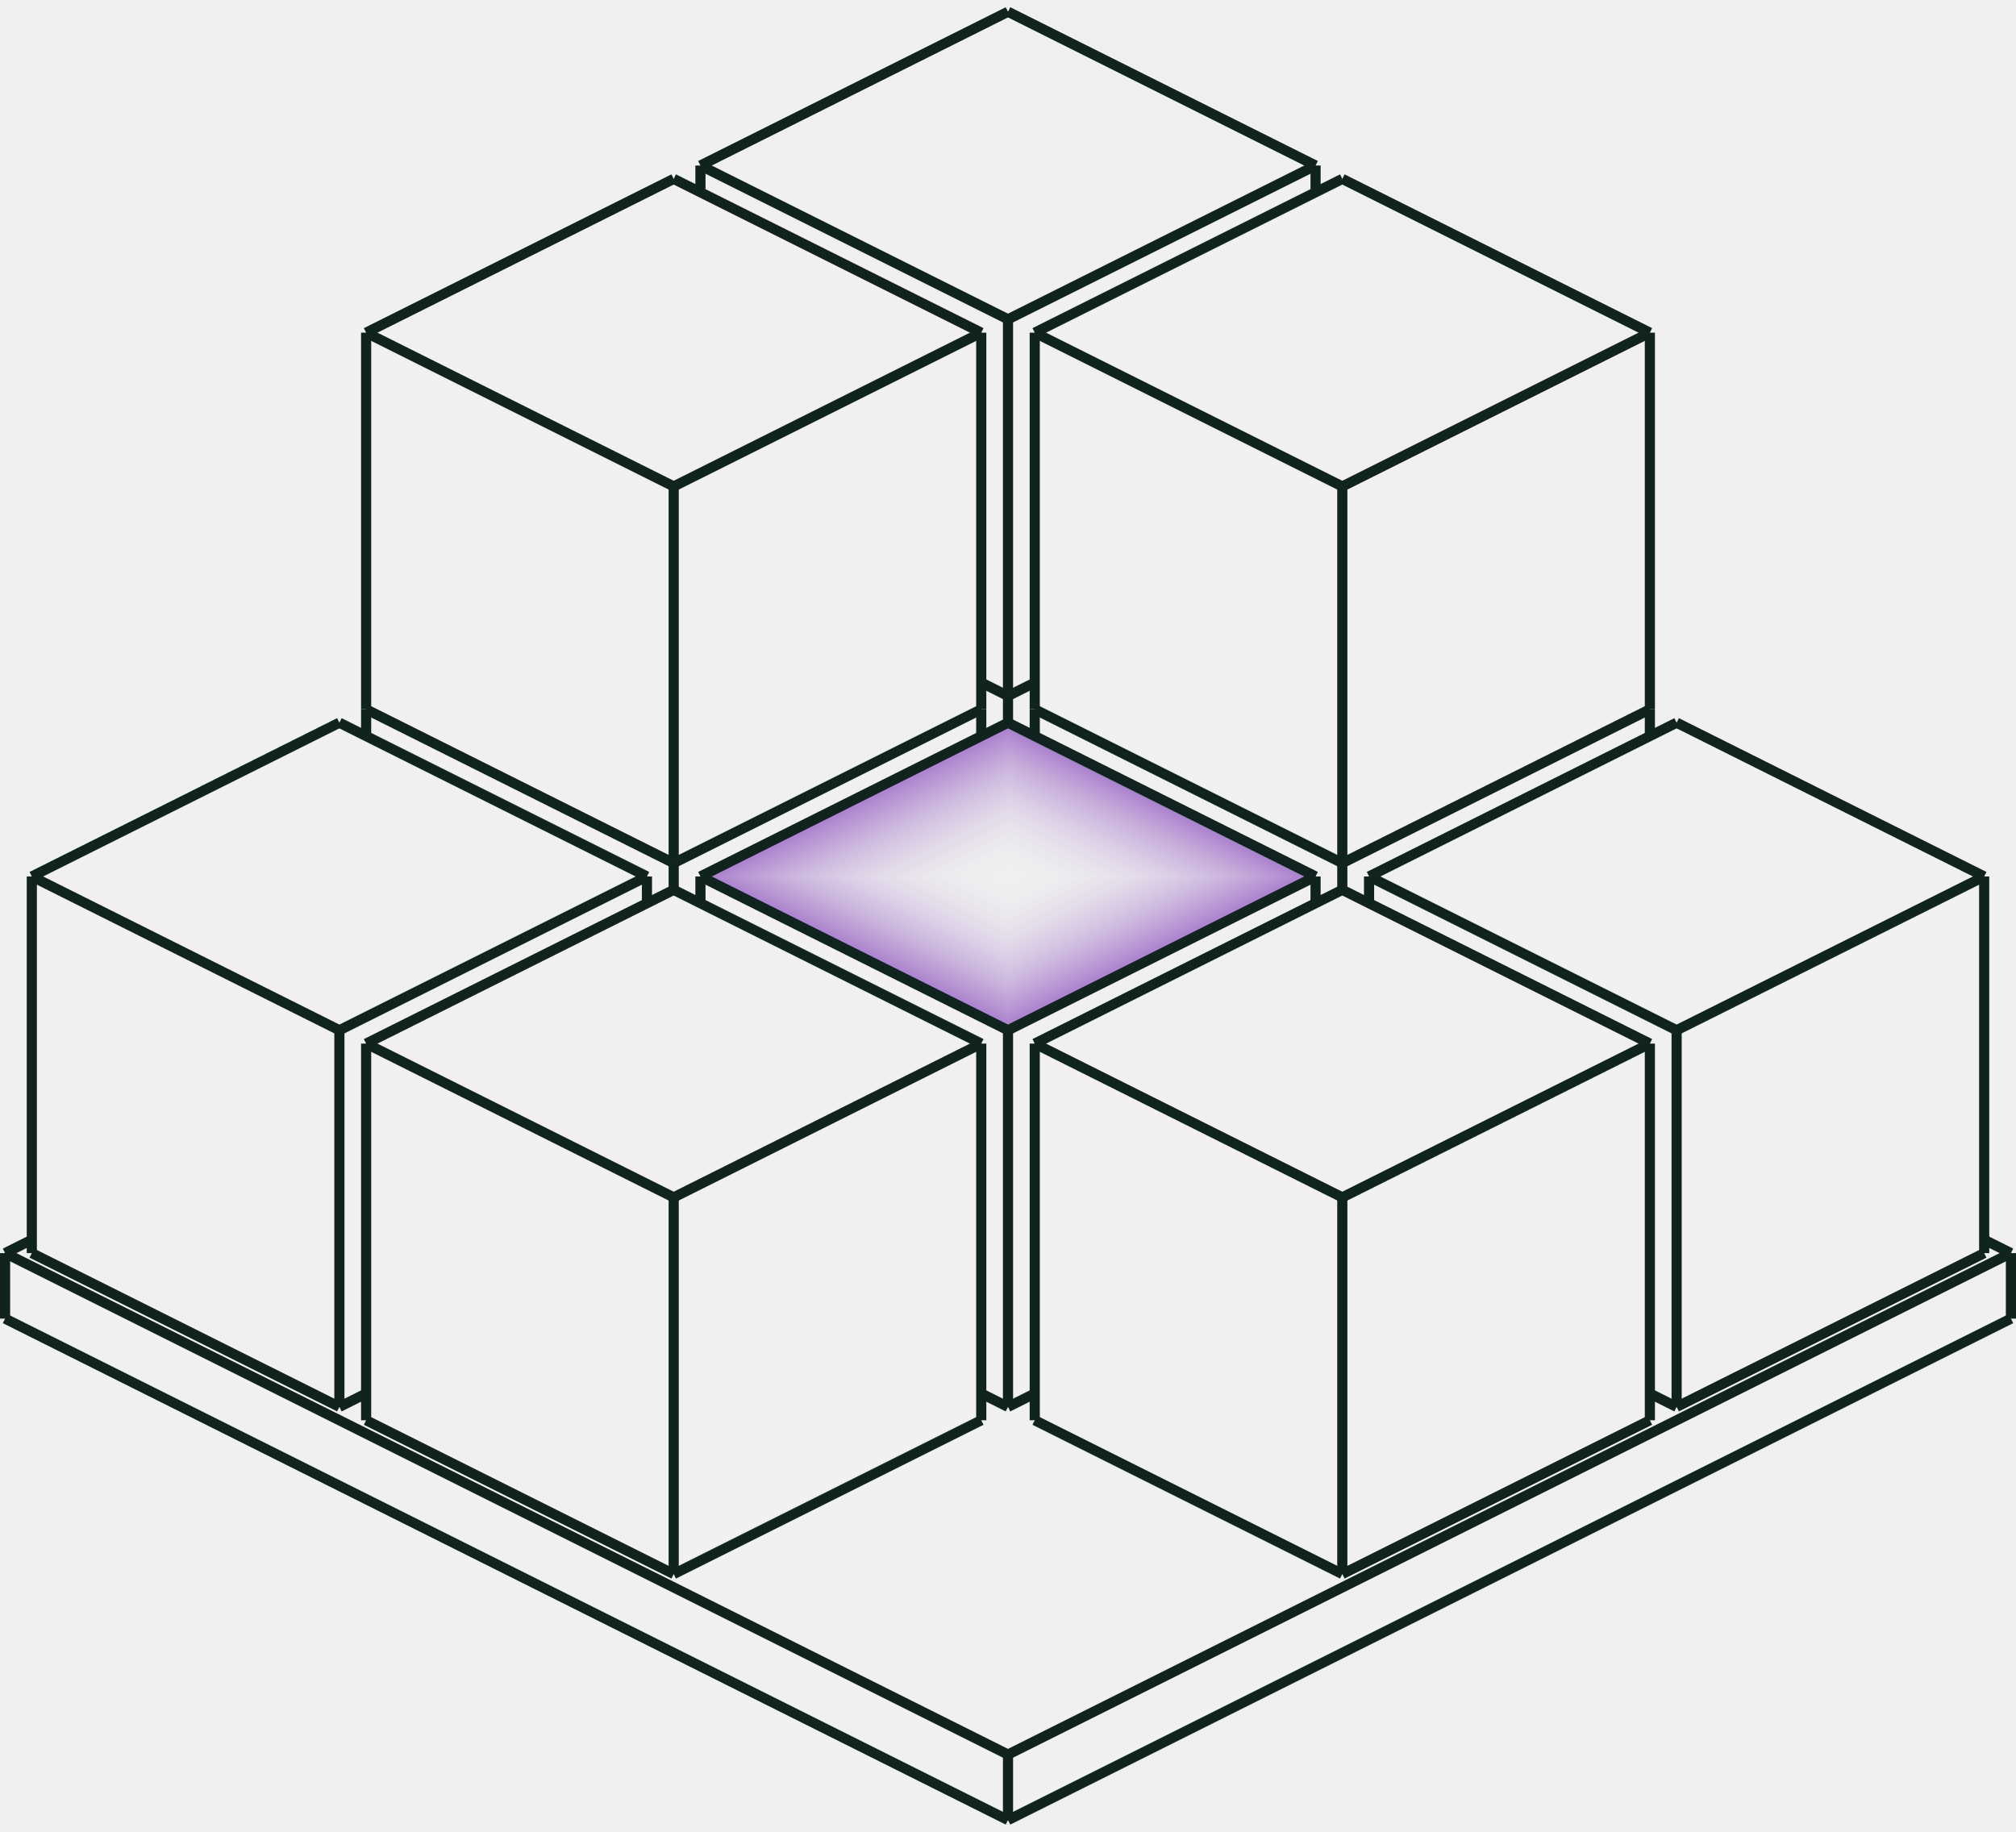
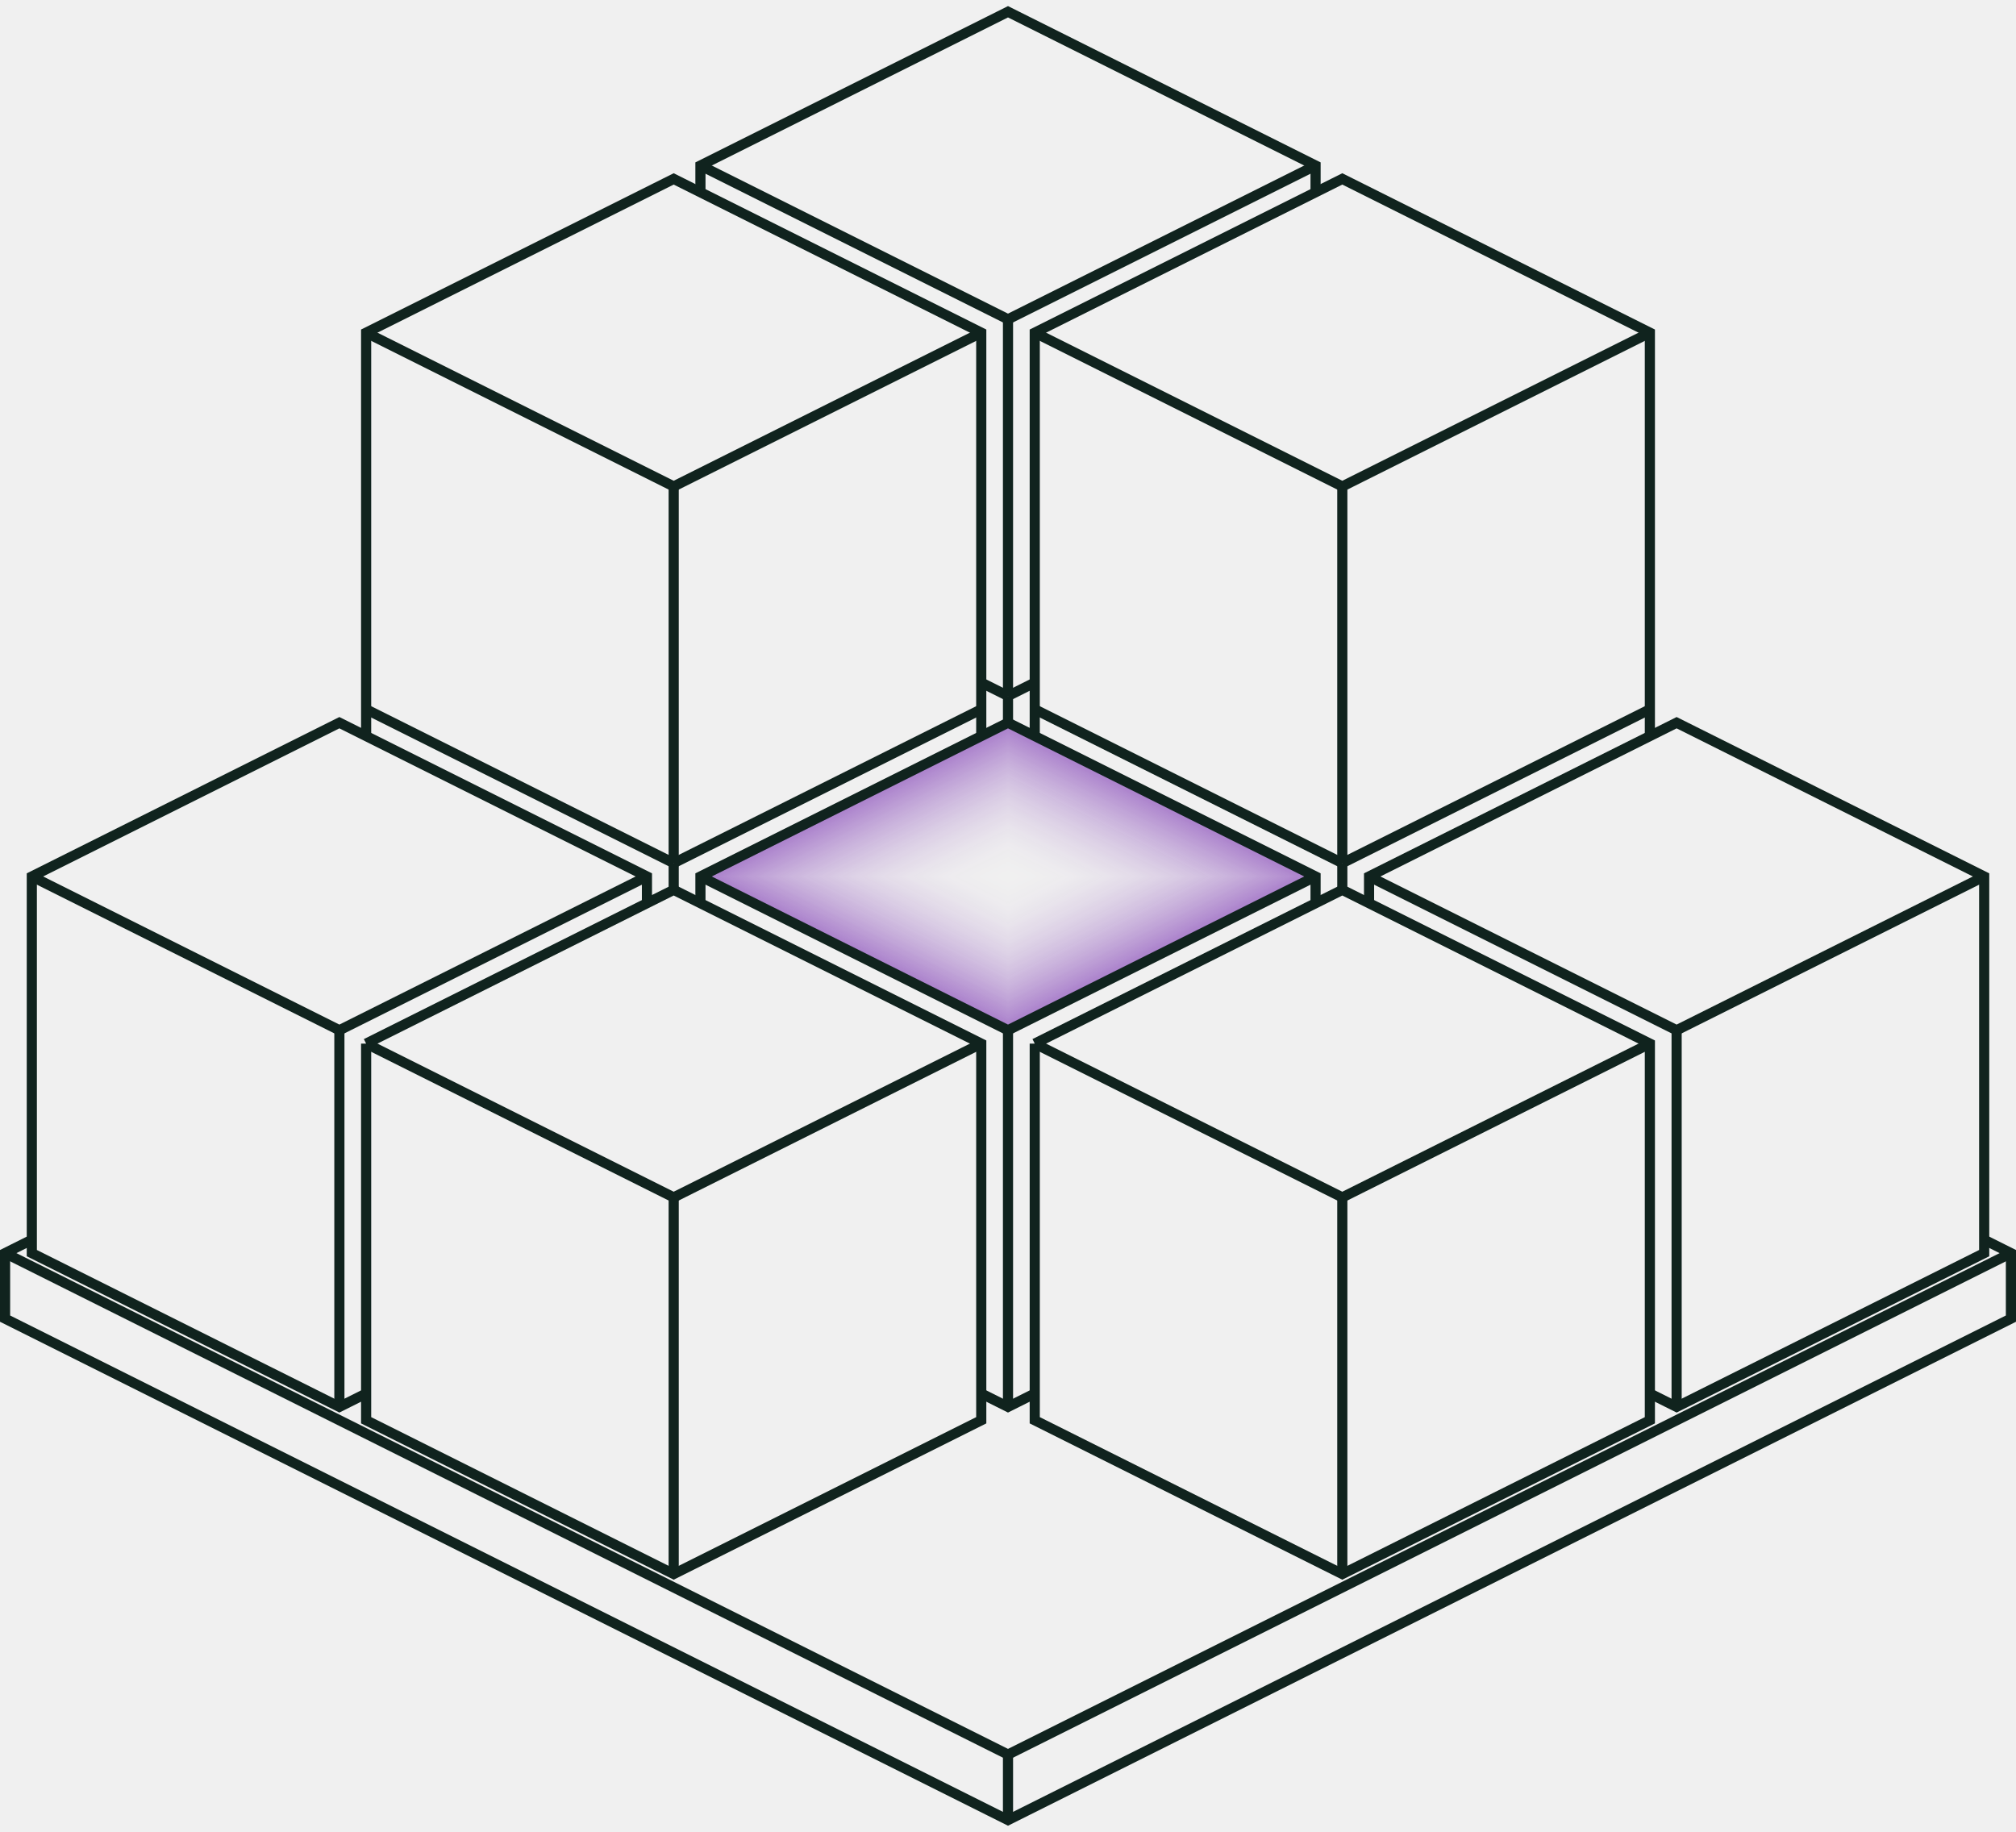
- <svg xmlns="http://www.w3.org/2000/svg" width="254.45" height="231.221" viewBox="64.775 76.39 254.45 231.221" data-projection="orthographic" data-hidden-runs="0" data-visible-runs="88">
+ <svg xmlns="http://www.w3.org/2000/svg" width="254.45" height="231.221" viewBox="64.775 76.39 254.45 231.221" data-projection="orthographic" data-hidden-runs="0" data-visible-runs="37">
  <defs>
    <mask id="handover-iris-0" maskUnits="userSpaceOnUse" x="0" y="0" width="384" height="384" style="mask-type:luminance">
      <path d="M192 167.612L153.181 187.022L192 206.432L230.819 187.022Z" fill="white" fill-rule="evenodd" />
      <path d="M192 167.814L153.585 187.022L192 206.229L230.415 187.022Z" fill="rgb(250,250,250)" />
      <path d="M192 168.017L153.989 187.022L192 206.027L230.011 187.022Z" fill="rgb(244,244,244)" />
      <path d="M192 168.219L154.394 187.022L192 205.825L229.606 187.022Z" fill="rgb(239,239,239)" />
      <path d="M192 168.421L154.798 187.022L192 205.623L229.202 187.022Z" fill="rgb(234,234,234)" />
      <path d="M192 168.623L155.203 187.022L192 205.421L228.797 187.022Z" fill="rgb(229,229,229)" />
      <path d="M192 168.825L155.607 187.022L192 205.218L228.393 187.022Z" fill="rgb(224,224,224)" />
      <path d="M192 169.027L156.011 187.022L192 205.016L227.989 187.022Z" fill="rgb(219,219,219)" />
      <path d="M192 169.23L156.416 187.022L192 204.814L227.584 187.022Z" fill="rgb(214,214,214)" />
      <path d="M192 169.432L156.82 187.022L192 204.612L227.18 187.022Z" fill="rgb(209,209,209)" />
      <path d="M192 169.634L157.224 187.022L192 204.41L226.776 187.022Z" fill="rgb(205,205,205)" />
      <path d="M192 169.836L157.629 187.022L192 204.208L226.371 187.022Z" fill="rgb(200,200,200)" />
      <path d="M192 170.038L158.033 187.022L192 204.005L225.967 187.022Z" fill="rgb(195,195,195)" />
      <path d="M192 170.241L158.437 187.022L192 203.803L225.563 187.022Z" fill="rgb(191,191,191)" />
      <path d="M192 170.443L158.842 187.022L192 203.601L225.158 187.022Z" fill="rgb(186,186,186)" />
      <path d="M192 170.645L159.246 187.022L192 203.399L224.754 187.022Z" fill="rgb(182,182,182)" />
      <path d="M192 170.847L159.651 187.022L192 203.197L224.349 187.022Z" fill="rgb(177,177,177)" />
      <path d="M192 171.049L160.055 187.022L192 202.994L223.945 187.022Z" fill="rgb(173,173,173)" />
      <path d="M192 171.252L160.459 187.022L192 202.792L223.541 187.022Z" fill="rgb(168,168,168)" />
      <path d="M192 171.454L160.864 187.022L192 202.59L223.136 187.022Z" fill="rgb(164,164,164)" />
      <path d="M192 171.656L161.268 187.022L192 202.388L222.732 187.022Z" fill="rgb(160,160,160)" />
      <path d="M192 171.858L161.672 187.022L192 202.186L222.328 187.022Z" fill="rgb(156,156,156)" />
      <path d="M192 172.06L162.077 187.022L192 201.983L221.923 187.022Z" fill="rgb(152,152,152)" />
      <path d="M192 172.262L162.481 187.022L192 201.781L221.519 187.022Z" fill="rgb(147,147,147)" />
      <path d="M192 172.465L162.886 187.022L192 201.579L221.114 187.022Z" fill="rgb(143,143,143)" />
      <path d="M192 172.667L163.29 187.022L192 201.377L220.71 187.022Z" fill="rgb(139,139,139)" />
      <path d="M192 172.869L163.694 187.022L192 201.175L220.306 187.022Z" fill="rgb(136,136,136)" />
      <path d="M192 173.071L164.099 187.022L192 200.973L219.901 187.022Z" fill="rgb(132,132,132)" />
      <path d="M192 173.273L164.503 187.022L192 200.77L219.497 187.022Z" fill="rgb(128,128,128)" />
      <path d="M192 173.476L164.907 187.022L192 200.568L219.093 187.022Z" fill="rgb(124,124,124)" />
      <path d="M192 173.678L165.312 187.022L192 200.366L218.688 187.022Z" fill="rgb(121,121,121)" />
      <path d="M192 173.88L165.716 187.022L192 200.164L218.284 187.022Z" fill="rgb(117,117,117)" />
      <path d="M192 174.082L166.12 187.022L192 199.962L217.88 187.022Z" fill="rgb(113,113,113)" />
      <path d="M192 174.284L166.525 187.022L192 199.759L217.475 187.022Z" fill="rgb(110,110,110)" />
      <path d="M192 174.486L166.929 187.022L192 199.557L217.071 187.022Z" fill="rgb(106,106,106)" />
      <path d="M192 174.689L167.334 187.022L192 199.355L216.666 187.022Z" fill="rgb(103,103,103)" />
      <path d="M192 174.891L167.738 187.022L192 199.153L216.262 187.022Z" fill="rgb(100,100,100)" />
      <path d="M192 175.093L168.142 187.022L192 198.951L215.858 187.022Z" fill="rgb(96,96,96)" />
      <path d="M192 175.295L168.547 187.022L192 198.749L215.453 187.022Z" fill="rgb(93,93,93)" />
      <path d="M192 175.497L168.951 187.022L192 198.546L215.049 187.022Z" fill="rgb(90,90,90)" />
      <path d="M192 175.7L169.355 187.022L192 198.344L214.645 187.022Z" fill="rgb(87,87,87)" />
      <path d="M192 175.902L169.76 187.022L192 198.142L214.24 187.022Z" fill="rgb(84,84,84)" />
      <path d="M192 176.104L170.164 187.022L192 197.94L213.836 187.022Z" fill="rgb(81,81,81)" />
      <path d="M192 176.306L170.568 187.022L192 197.738L213.432 187.022Z" fill="rgb(78,78,78)" />
      <path d="M192 176.508L170.973 187.022L192 197.535L213.027 187.022Z" fill="rgb(75,75,75)" />
      <path d="M192 176.71L171.377 187.022L192 197.333L212.623 187.022Z" fill="rgb(72,72,72)" />
      <path d="M192 176.913L171.782 187.022L192 197.131L212.218 187.022Z" fill="rgb(69,69,69)" />
      <path d="M192 177.115L172.186 187.022L192 196.929L211.814 187.022Z" fill="rgb(66,66,66)" />
      <path d="M192 177.317L172.59 187.022L192 196.727L211.41 187.022Z" fill="rgb(64,64,64)" />
      <path d="M192 177.519L172.995 187.022L192 196.525L211.005 187.022Z" fill="rgb(61,61,61)" />
      <path d="M192 177.721L173.399 187.022L192 196.322L210.601 187.022Z" fill="rgb(59,59,59)" />
      <path d="M192 177.924L173.803 187.022L192 196.12L210.197 187.022Z" fill="rgb(56,56,56)" />
      <path d="M192 178.126L174.208 187.022L192 195.918L209.792 187.022Z" fill="rgb(54,54,54)" />
      <path d="M192 178.328L174.612 187.022L192 195.716L209.388 187.022Z" fill="rgb(51,51,51)" />
      <path d="M192 178.53L175.017 187.022L192 195.514L208.983 187.022Z" fill="rgb(49,49,49)" />
      <path d="M192 178.732L175.421 187.022L192 195.311L208.579 187.022Z" fill="rgb(47,47,47)" />
      <path d="M192 178.935L175.825 187.022L192 195.109L208.175 187.022Z" fill="rgb(44,44,44)" />
      <path d="M192 179.137L176.23 187.022L192 194.907L207.77 187.022Z" fill="rgb(42,42,42)" />
      <path d="M192 179.339L176.634 187.022L192 194.705L207.366 187.022Z" fill="rgb(40,40,40)" />
      <path d="M192 179.541L177.038 187.022L192 194.503L206.962 187.022Z" fill="rgb(38,38,38)" />
      <path d="M192 179.743L177.443 187.022L192 194.3L206.557 187.022Z" fill="rgb(36,36,36)" />
      <path d="M192 179.945L177.847 187.022L192 194.098L206.153 187.022Z" fill="rgb(34,34,34)" />
      <path d="M192 180.148L178.251 187.022L192 193.896L205.749 187.022Z" fill="rgb(32,32,32)" />
      <path d="M192 180.35L178.656 187.022L192 193.694L205.344 187.022Z" fill="rgb(30,30,30)" />
      <path d="M192 180.552L179.06 187.022L192 193.492L204.94 187.022Z" fill="rgb(28,28,28)" />
      <path d="M192 180.754L179.465 187.022L192 193.29L204.535 187.022Z" fill="rgb(27,27,27)" />
      <path d="M192 180.956L179.869 187.022L192 193.087L204.131 187.022Z" fill="rgb(25,25,25)" />
      <path d="M192 181.159L180.273 187.022L192 192.885L203.727 187.022Z" fill="rgb(23,23,23)" />
      <path d="M192 181.361L180.678 187.022L192 192.683L203.322 187.022Z" fill="rgb(22,22,22)" />
      <path d="M192 181.563L181.082 187.022L192 192.481L202.918 187.022Z" fill="rgb(20,20,20)" />
      <path d="M192 181.765L181.486 187.022L192 192.279L202.514 187.022Z" fill="rgb(19,19,19)" />
      <path d="M192 181.967L181.891 187.022L192 192.076L202.109 187.022Z" fill="rgb(17,17,17)" />
      <path d="M192 182.169L182.295 187.022L192 191.874L201.705 187.022Z" fill="rgb(16,16,16)" />
      <path d="M192 182.372L182.7 187.022L192 191.672L201.3 187.022Z" fill="rgb(15,15,15)" />
      <path d="M192 182.574L183.104 187.022L192 191.47L200.896 187.022Z" fill="rgb(13,13,13)" />
      <path d="M192 182.776L183.508 187.022L192 191.268L200.492 187.022Z" fill="rgb(12,12,12)" />
      <path d="M192 182.978L183.913 187.022L192 191.066L200.087 187.022Z" fill="rgb(11,11,11)" />
      <path d="M192 183.18L184.317 187.022L192 190.863L199.683 187.022Z" fill="rgb(10,10,10)" />
      <path d="M192 183.383L184.721 187.022L192 190.661L199.279 187.022Z" fill="rgb(9,9,9)" />
      <path d="M192 183.585L185.126 187.022L192 190.459L198.874 187.022Z" fill="rgb(8,8,8)" />
      <path d="M192 183.787L185.53 187.022L192 190.257L198.47 187.022Z" fill="rgb(7,7,7)" />
      <path d="M192 183.989L185.934 187.022L192 190.055L198.066 187.022Z" fill="rgb(6,6,6)" />
      <path d="M192 184.191L186.339 187.022L192 189.852L197.661 187.022Z" fill="rgb(5,5,5)" />
      <path d="M192 184.393L186.743 187.022L192 189.65L197.257 187.022Z" fill="rgb(5,5,5)" />
      <path d="M192 184.596L187.148 187.022L192 189.448L196.852 187.022Z" fill="rgb(4,4,4)" />
      <path d="M192 184.798L187.552 187.022L192 189.246L196.448 187.022Z" fill="rgb(3,3,3)" />
      <path d="M192 185L187.956 187.022L192 189.044L196.044 187.022Z" fill="rgb(3,3,3)" />
      <path d="M192 185.202L188.361 187.022L192 188.842L195.639 187.022Z" fill="rgb(2,2,2)" />
      <path d="M192 185.404L188.765 187.022L192 188.639L195.235 187.022Z" fill="rgb(2,2,2)" />
      <path d="M192 185.607L189.169 187.022L192 188.437L194.831 187.022Z" fill="rgb(1,1,1)" />
      <path d="M192 185.809L189.574 187.022L192 188.235L194.426 187.022Z" fill="rgb(1,1,1)" />
      <path d="M192 186.011L189.978 187.022L192 188.033L194.022 187.022Z" fill="rgb(1,1,1)" />
      <path d="M192 186.213L190.383 187.022L192 187.831L193.617 187.022Z" fill="rgb(0,0,0)" />
      <path d="M192 186.415L190.787 187.022L192 187.628L193.213 187.022Z" fill="rgb(0,0,0)" />
      <path d="M192 186.617L191.191 187.022L192 187.426L192.809 187.022Z" fill="rgb(0,0,0)" />
      <path d="M192 186.82L191.596 187.022L192 187.224L192.404 187.022Z" fill="rgb(0,0,0)" />
      <path d="M192 187.022L192 187.022L192 187.022L192 187.022Z" fill="rgb(0,0,0)" />
    </mask>
  </defs>
  <path d="M192 167.612L153.181 187.022L192 206.432L230.819 187.022Z" fill="#A77BCA" fill-rule="evenodd" mask="url(#handover-iris-0)" />
  <g fill="none" stroke="#10231E" stroke-linejoin="miter" stroke-linecap="butt">
    <g opacity="0.35" />
    <g>
-       <path d="M318.585 242.834L192 306.126" stroke-width="1.28" />
-       <path d="M192 306.126L65.415 242.834" stroke-width="1.28" />
-       <path d="M315.367 232.957L318.585 234.566" stroke-width="1.28" />
-       <path d="M318.585 234.566L318.585 242.834" stroke-width="1.28" />
-       <path d="M318.585 234.566L192 297.858" stroke-width="1.28" />
+       <path d="M315.367 232.957L318.585 234.566L318.585 242.834L192 306.126L65.415 242.834L65.415 234.566L68.633 232.957" stroke-width="1.28" />
+       <path d="M318.585 234.566L192 297.858L65.415 234.566" stroke-width="1.28" />
      <path d="M192 297.858L192 306.126" stroke-width="1.28" />
-       <path d="M192 297.858L65.415 234.566" stroke-width="1.28" />
-       <path d="M65.415 234.566L65.415 242.834" stroke-width="1.28" />
-       <path d="M65.415 234.566L68.633 232.957" stroke-width="1.28" />
      <path d="M195.191 162.641L192 164.237" stroke-width="1.28" />
      <path d="M192 164.237L192 167.802" stroke-width="1.28" />
      <path d="M192 164.237L188.809 162.641" stroke-width="1.28" />
-       <path d="M192 77.874L230.819 97.283" stroke-width="1.28" />
-       <path d="M230.819 97.283L230.819 100.849" stroke-width="1.28" />
-       <path d="M230.819 97.283L192 116.693" stroke-width="1.28" />
+       <path d="M230.819 100.849L230.819 97.283L192 77.874L153.181 97.283L153.181 100.849" stroke-width="1.28" />
+       <path d="M230.819 97.283L192 116.693L153.181 97.283" stroke-width="1.28" />
      <path d="M192 116.693L192 164.237" stroke-width="1.28" />
-       <path d="M192 116.693L153.181 97.283" stroke-width="1.28" />
-       <path d="M153.181 97.283L153.181 100.849" stroke-width="1.28" />
-       <path d="M153.181 97.283L192 77.874" stroke-width="1.28" />
-       <path d="M188.624 165.924L188.624 169.49" stroke-width="1.28" />
+       <path d="M188.624 169.49L188.624 165.924L188.624 118.381L149.805 98.971L110.986 118.381L110.986 165.924L110.986 169.49" stroke-width="1.28" />
      <path d="M188.624 165.924L149.805 185.334" stroke-width="1.28" />
      <path d="M149.805 185.334L149.805 188.9" stroke-width="1.28" />
      <path d="M149.805 185.334L110.986 165.924" stroke-width="1.28" />
-       <path d="M110.986 165.924L110.986 169.49" stroke-width="1.28" />
-       <path d="M149.805 98.971L188.624 118.381" stroke-width="1.28" />
-       <path d="M188.624 118.381L188.624 165.924" stroke-width="1.28" />
-       <path d="M188.624 118.381L149.805 137.79" stroke-width="1.28" />
+       <path d="M188.624 118.381L149.805 137.79L110.986 118.381" stroke-width="1.28" />
      <path d="M149.805 137.79L149.805 185.334" stroke-width="1.28" />
-       <path d="M149.805 137.79L110.986 118.381" stroke-width="1.28" />
-       <path d="M110.986 118.381L110.986 165.924" stroke-width="1.28" />
-       <path d="M110.986 118.381L149.805 98.971" stroke-width="1.28" />
-       <path d="M110.801 252.38L107.61 253.975" stroke-width="1.28" />
-       <path d="M107.61 253.975L68.791 234.566" stroke-width="1.28" />
-       <path d="M107.61 167.612L146.429 187.022" stroke-width="1.28" />
-       <path d="M146.429 187.022L146.429 190.588" stroke-width="1.28" />
-       <path d="M146.429 187.022L107.61 206.432" stroke-width="1.28" />
+       <path d="M110.801 252.38L107.61 253.975L68.791 234.566L68.791 187.022L107.61 167.612L146.429 187.022L146.429 190.588" stroke-width="1.28" />
+       <path d="M146.429 187.022L107.61 206.432L68.791 187.022" stroke-width="1.28" />
      <path d="M107.61 206.432L107.61 253.975" stroke-width="1.28" />
-       <path d="M107.61 206.432L68.791 187.022" stroke-width="1.28" />
-       <path d="M68.791 187.022L68.791 234.566" stroke-width="1.28" />
-       <path d="M68.791 187.022L107.61 167.612" stroke-width="1.28" />
-       <path d="M273.014 165.924L273.014 169.49" stroke-width="1.28" />
+       <path d="M273.014 169.49L273.014 165.924L273.014 118.381L234.195 98.971L195.376 118.381L195.376 165.924L195.376 169.49" stroke-width="1.28" />
      <path d="M273.014 165.924L234.195 185.334" stroke-width="1.28" />
      <path d="M234.195 185.334L234.195 188.9" stroke-width="1.28" />
      <path d="M234.195 185.334L195.376 165.924" stroke-width="1.28" />
-       <path d="M195.376 165.924L195.376 169.49" stroke-width="1.28" />
-       <path d="M234.195 98.971L273.014 118.381" stroke-width="1.28" />
-       <path d="M273.014 118.381L273.014 165.924" stroke-width="1.28" />
-       <path d="M273.014 118.381L234.195 137.79" stroke-width="1.28" />
+       <path d="M273.014 118.381L234.195 137.79L195.376 118.381" stroke-width="1.28" />
      <path d="M234.195 137.79L234.195 185.334" stroke-width="1.28" />
-       <path d="M234.195 137.79L195.376 118.381" stroke-width="1.28" />
-       <path d="M195.376 118.381L195.376 165.924" stroke-width="1.28" />
-       <path d="M195.376 118.381L234.195 98.971" stroke-width="1.28" />
-       <path d="M188.624 255.663L149.805 275.073" stroke-width="1.28" />
-       <path d="M149.805 275.073L110.986 255.663" stroke-width="1.28" />
-       <path d="M149.805 188.71L188.624 208.119" stroke-width="1.28" />
-       <path d="M188.624 208.119L188.624 255.663" stroke-width="1.28" />
-       <path d="M188.624 208.119L149.805 227.529" stroke-width="1.28" />
+       <path d="M110.986 208.119L110.986 255.663L149.805 275.073L188.624 255.663L188.624 208.119L149.805 188.71L110.986 208.119" stroke-width="1.28" />
+       <path d="M188.624 208.119L149.805 227.529L110.986 208.119" stroke-width="1.28" />
      <path d="M149.805 227.529L149.805 275.073" stroke-width="1.28" />
-       <path d="M149.805 227.529L110.986 208.119" stroke-width="1.28" />
-       <path d="M110.986 208.119L110.986 255.663" stroke-width="1.28" />
-       <path d="M110.986 208.119L149.805 188.71" stroke-width="1.28" />
-       <path d="M315.209 234.566L276.39 253.975" stroke-width="1.28" />
-       <path d="M276.39 253.975L273.199 252.38" stroke-width="1.28" />
-       <path d="M276.39 167.612L315.209 187.022" stroke-width="1.28" />
-       <path d="M315.209 187.022L315.209 234.566" stroke-width="1.28" />
-       <path d="M315.209 187.022L276.39 206.432" stroke-width="1.28" />
+       <path d="M273.199 252.38L276.39 253.975L315.209 234.566L315.209 187.022L276.39 167.612L237.571 187.022L237.571 190.588" stroke-width="1.28" />
+       <path d="M315.209 187.022L276.39 206.432L237.571 187.022" stroke-width="1.28" />
      <path d="M276.39 206.432L276.39 253.975" stroke-width="1.28" />
-       <path d="M276.39 206.432L237.571 187.022" stroke-width="1.28" />
-       <path d="M237.571 187.022L237.571 190.588" stroke-width="1.28" />
-       <path d="M237.571 187.022L276.39 167.612" stroke-width="1.28" />
-       <path d="M273.014 255.663L234.195 275.073" stroke-width="1.28" />
-       <path d="M234.195 275.073L195.376 255.663" stroke-width="1.28" />
-       <path d="M234.195 188.71L273.014 208.119" stroke-width="1.28" />
-       <path d="M273.014 208.119L273.014 255.663" stroke-width="1.28" />
-       <path d="M273.014 208.119L234.195 227.529" stroke-width="1.28" />
+       <path d="M195.376 208.119L195.376 255.663L234.195 275.073L273.014 255.663L273.014 208.119L234.195 188.71L195.376 208.119" stroke-width="1.28" />
+       <path d="M273.014 208.119L234.195 227.529L195.376 208.119" stroke-width="1.28" />
      <path d="M234.195 227.529L234.195 275.073" stroke-width="1.28" />
-       <path d="M234.195 227.529L195.376 208.119" stroke-width="1.28" />
-       <path d="M195.376 208.119L195.376 255.663" stroke-width="1.28" />
-       <path d="M195.376 208.119L234.195 188.71" stroke-width="1.28" />
-       <path d="M195.191 252.38L192 253.975" stroke-width="1.28" />
-       <path d="M192 253.975L188.809 252.38" stroke-width="1.28" />
-       <path d="M192 167.612L230.819 187.022" stroke-width="1.28" />
-       <path d="M230.819 187.022L230.819 190.588" stroke-width="1.28" />
-       <path d="M230.819 187.022L192 206.432" stroke-width="1.28" />
+       <path d="M195.191 252.38L192 253.975L188.809 252.38" stroke-width="1.28" />
+       <path d="M230.819 190.588L230.819 187.022L192 167.612L153.181 187.022L153.181 190.588" stroke-width="1.28" />
+       <path d="M230.819 187.022L192 206.432L153.181 187.022" stroke-width="1.28" />
      <path d="M192 206.432L192 253.975" stroke-width="1.28" />
-       <path d="M192 206.432L153.181 187.022" stroke-width="1.28" />
-       <path d="M153.181 187.022L153.181 190.588" stroke-width="1.28" />
-       <path d="M153.181 187.022L192 167.612" stroke-width="1.28" />
    </g>
    <g />
  </g>
</svg>
